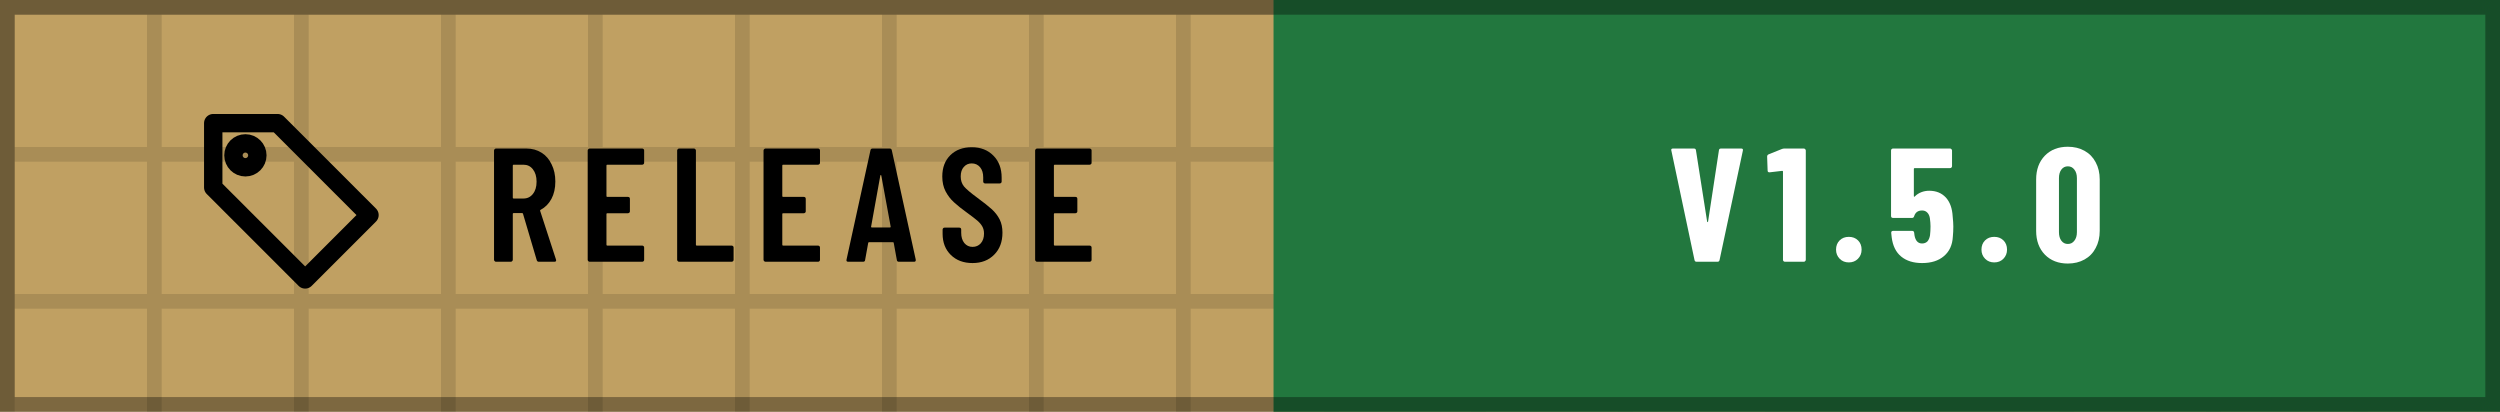
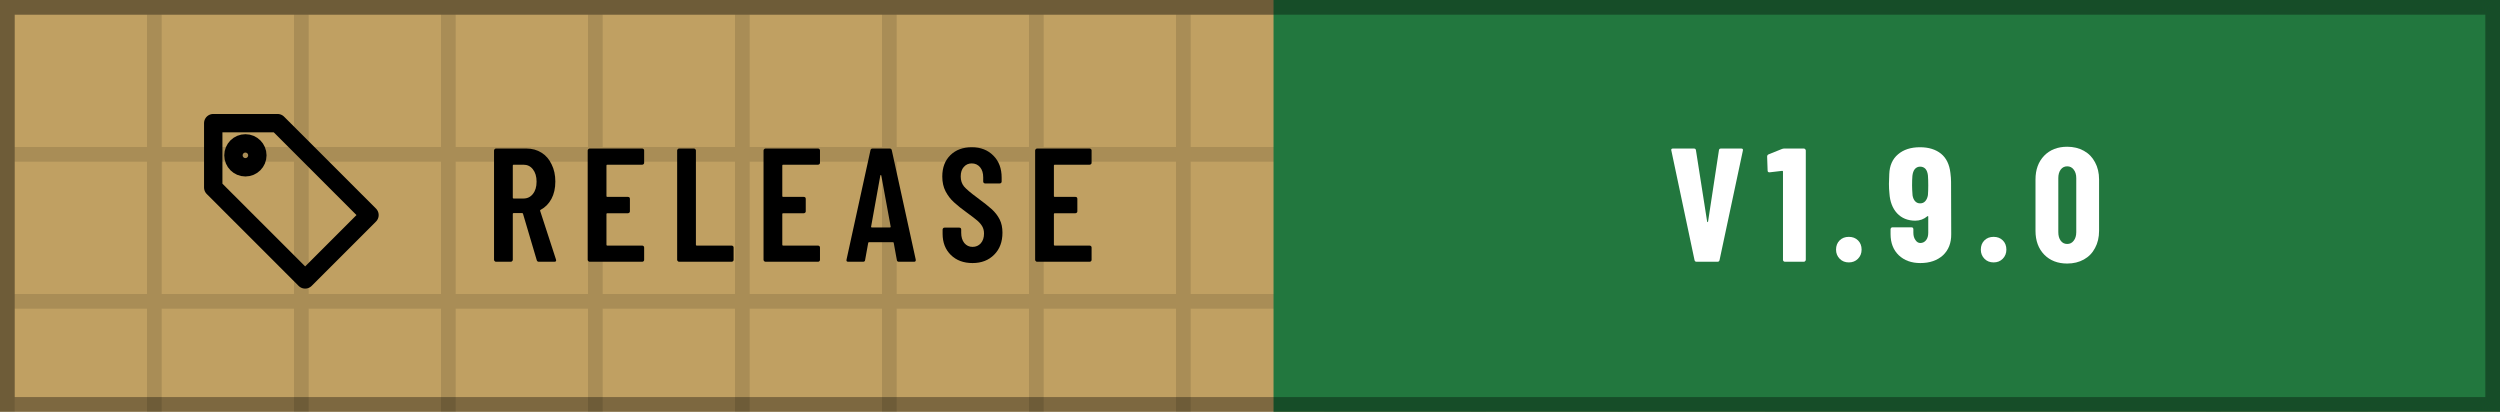
- <svg xmlns="http://www.w3.org/2000/svg" width="170" height="28" viewBox="0 0 170 28" role="img" aria-label="Release: v1.5.0">
+ <svg xmlns="http://www.w3.org/2000/svg" width="170" height="28" viewBox="0 0 170 28" role="img" aria-label="Release: v1.9.0">
  <defs>
-     <pattern id="p740c53" width="10" height="10" patternUnits="userSpaceOnUse">
+     <pattern id="p804db4" width="10" height="10" patternUnits="userSpaceOnUse">
      <path d="M10 .5H.5V10" fill="none" stroke="#000000" stroke-opacity=".12" />
    </pattern>
-     <path id="m65-740c53" d="M325 11 306 116Q306 121 300 121H154Q148 121 148 116L129 11Q128 0 116 0H25Q11 0 14 13L162 689Q164 700 175 700H281Q292 700 294 689L442 13V9Q442 0 431 0H338Q326 0 325 11ZM171 212H282Q288 212 287 217L229 533Q228 536 226 536Q224 536 223 533L166 217Q165 212 171 212Z" />
-     <path id="m69-740c53" d="M391 600H175Q170 600 170 595V406Q170 401 175 401H303Q308 401 312 398Q315 394 315 389V312Q315 307 312 304Q308 300 303 300H175Q170 300 170 295V105Q170 100 175 100H391Q396 100 400 96Q403 93 403 88V12Q403 7 400 4Q396 0 391 0H66Q61 0 58 4Q54 7 54 12V688Q54 693 58 696Q61 700 66 700H391Q396 700 400 696Q403 693 403 688V612Q403 607 400 604Q396 600 391 600Z" />
-     <path id="m76-740c53" d="M54 12V688Q54 693 58 696Q61 700 66 700H158Q163 700 166 696Q170 693 170 688V105Q170 100 175 100H391Q396 100 400 96Q403 93 403 88V12Q403 7 400 4Q396 0 391 0H66Q61 0 58 4Q54 7 54 12Z" />
-     <path id="m82-740c53" d="M318 10 233 297Q231 301 228 301H175Q170 301 170 296V12Q170 7 166 4Q163 0 158 0H66Q61 0 58 4Q54 7 54 12V688Q54 693 58 696Q61 700 66 700H254Q307 700 348 674Q388 649 410 602Q433 556 433 496Q433 434 409 389Q385 344 342 321Q338 320 339 315L437 14Q438 12 438 9Q438 0 427 0H331Q321 0 318 10ZM170 595V396Q170 391 175 391H236Q272 391 294 419Q317 447 317 495Q317 543 294 572Q272 600 236 600H175Q170 600 170 595Z" />
-     <path id="m83-740c53" d="M34 173V199Q34 204 38 208Q41 211 46 211H137Q142 211 146 208Q149 204 149 199V179Q149 140 168 116Q188 92 219 92Q250 92 270 114Q290 137 290 174Q290 200 279 219Q268 238 248 255Q228 272 184 304Q134 340 104 368Q73 396 52 436Q32 475 32 527Q32 610 82 659Q132 708 214 708Q297 708 348 656Q399 605 399 520V496Q399 491 396 488Q392 484 387 484H297Q292 484 288 488Q285 491 285 496V522Q285 561 266 584Q246 608 214 608Q184 608 165 586Q146 565 146 527Q146 491 166 466Q187 441 247 397Q308 352 339 324Q370 295 387 261Q404 227 404 180Q404 95 353 44Q302 -8 219 -8Q136 -8 85 42Q34 92 34 173Z" />
-     <path id="n46-740c53" d="M33 75Q33 110 55 132Q77 154 112 154Q147 154 169 132Q191 110 191 75Q191 41 168 18Q146 -4 112 -4Q78 -4 56 18Q33 41 33 75Z" />
-     <path id="n48-740c53" d="M30 191V509Q30 600 84 656Q138 711 226 711Q284 711 329 686Q374 661 398 615Q423 569 423 509V191Q423 131 398 85Q374 39 329 14Q284 -11 226 -11Q138 -11 84 44Q30 100 30 191ZM282 183V517Q282 550 266 570Q251 590 226 590Q201 590 186 570Q171 550 171 517V183Q171 150 186 130Q201 110 226 110Q251 110 266 130Q282 150 282 183Z" />
-     <path id="n49-740c53" d="M115 700H236Q241 700 244 696Q248 693 248 688V12Q248 7 244 4Q241 0 236 0H119Q114 0 110 4Q107 7 107 12V558Q107 562 102 562L25 553H23Q12 553 12 564L9 650Q9 660 18 664L100 697Q108 700 115 700Z" />
-     <path id="n53-740c53" d="M416 218Q416 185 413 155Q409 78 358 35Q308 -8 223 -8Q143 -8 94 32Q45 72 35 151L32 179Q32 191 44 191H161Q173 191 174 179Q174 173 176 163Q185 113 223 113Q243 113 256 126Q268 140 272 164Q275 190 275 219Q275 240 271 270Q267 293 254 305Q242 317 223 317Q185 317 174 282Q171 271 161 271H43Q38 271 34 274Q31 278 31 283V688Q31 693 34 696Q38 700 43 700H396Q401 700 404 696Q408 693 408 688V591Q408 586 404 582Q401 579 396 579H177Q172 579 172 574V406Q172 403 174 402Q176 401 178 404Q195 421 218 430Q241 439 267 439Q331 439 370 397Q408 355 412 280Q416 242 416 218Z" />
-     <path id="n86-740c53" d="M166 11 23 687 22 691Q22 700 33 700H162Q174 700 175 689L244 249Q245 245 247 245Q249 245 250 249L317 689Q318 700 330 700H455Q468 700 465 687L321 11Q319 0 308 0H179Q168 0 166 11Z" />
+     <path id="m65-804db4" d="M325 11 306 116Q306 121 300 121H154Q148 121 148 116L129 11Q128 0 116 0H25Q11 0 14 13L162 689Q164 700 175 700H281Q292 700 294 689L442 13V9Q442 0 431 0H338Q326 0 325 11ZM171 212H282Q288 212 287 217L229 533Q228 536 226 536Q224 536 223 533L166 217Q165 212 171 212Z" />
+     <path id="m69-804db4" d="M391 600H175Q170 600 170 595V406Q170 401 175 401H303Q308 401 312 398Q315 394 315 389V312Q315 307 312 304Q308 300 303 300H175Q170 300 170 295V105Q170 100 175 100H391Q396 100 400 96Q403 93 403 88V12Q403 7 400 4Q396 0 391 0H66Q61 0 58 4Q54 7 54 12V688Q54 693 58 696Q61 700 66 700H391Q396 700 400 696Q403 693 403 688V612Q403 607 400 604Q396 600 391 600Z" />
+     <path id="m76-804db4" d="M54 12V688Q54 693 58 696Q61 700 66 700H158Q163 700 166 696Q170 693 170 688V105Q170 100 175 100H391Q396 100 400 96Q403 93 403 88V12Q403 7 400 4Q396 0 391 0H66Q61 0 58 4Q54 7 54 12Z" />
+     <path id="m82-804db4" d="M318 10 233 297Q231 301 228 301H175Q170 301 170 296V12Q170 7 166 4Q163 0 158 0H66Q61 0 58 4Q54 7 54 12V688Q54 693 58 696Q61 700 66 700H254Q307 700 348 674Q388 649 410 602Q433 556 433 496Q433 434 409 389Q385 344 342 321Q338 320 339 315L437 14Q438 12 438 9Q438 0 427 0H331Q321 0 318 10ZM170 595V396Q170 391 175 391H236Q272 391 294 419Q317 447 317 495Q317 543 294 572Q272 600 236 600H175Q170 600 170 595Z" />
+     <path id="m83-804db4" d="M34 173V199Q34 204 38 208Q41 211 46 211H137Q142 211 146 208Q149 204 149 199V179Q149 140 168 116Q188 92 219 92Q250 92 270 114Q290 137 290 174Q290 200 279 219Q268 238 248 255Q228 272 184 304Q134 340 104 368Q73 396 52 436Q32 475 32 527Q32 610 82 659Q132 708 214 708Q297 708 348 656Q399 605 399 520V496Q399 491 396 488Q392 484 387 484H297Q292 484 288 488Q285 491 285 496V522Q285 561 266 584Q246 608 214 608Q184 608 165 586Q146 565 146 527Q146 491 166 466Q187 441 247 397Q308 352 339 324Q370 295 387 261Q404 227 404 180Q404 95 353 44Q302 -8 219 -8Q136 -8 85 42Q34 92 34 173Z" />
+     <path id="n46-804db4" d="M33 75Q33 110 55 132Q77 154 112 154Q147 154 169 132Q191 110 191 75Q191 41 168 18Q146 -4 112 -4Q78 -4 56 18Q33 41 33 75Z" />
+     <path id="n48-804db4" d="M30 191V509Q30 600 84 656Q138 711 226 711Q284 711 329 686Q374 661 398 615Q423 569 423 509V191Q423 131 398 85Q374 39 329 14Q284 -11 226 -11Q138 -11 84 44Q30 100 30 191ZM282 183V517Q282 550 266 570Q251 590 226 590Q201 590 186 570Q171 550 171 517V183Q171 150 186 130Q201 110 226 110Q251 110 266 130Q282 150 282 183Z" />
+     <path id="n49-804db4" d="M115 700H236Q241 700 244 696Q248 693 248 688V12Q248 7 244 4Q241 0 236 0H119Q114 0 110 4Q107 7 107 12V558Q107 562 102 562L25 553H23Q12 553 12 564L9 650Q9 660 18 664L100 697Q108 700 115 700Z" />
+     <path id="n57-804db4" d="M212 -8Q130 -8 79 40Q28 89 28 171V201Q28 206 32 210Q35 213 40 213H157Q162 213 166 210Q169 206 169 201V179Q169 152 182 134Q194 116 212 116Q234 116 248 134Q261 151 261 179V279Q261 282 259 282Q257 283 255 281Q223 254 181 254Q111 254 68 300Q26 346 21 423Q18 450 18 482Q18 504 20 542Q23 621 74 664Q125 708 210 708Q290 708 340 668Q389 628 398 549Q402 517 402 494L403 171Q404 89 352 40Q299 -8 212 -8ZM261 472Q261 509 259 534Q256 560 244 574Q231 588 211 588Q191 588 178 573Q166 558 163 531Q161 507 161 472Q161 449 164 410Q168 387 180 374Q192 361 211 361Q230 361 242 374Q255 388 259 412Q261 438 261 472Z" />
+     <path id="n86-804db4" d="M166 11 23 687 22 691Q22 700 33 700H162Q174 700 175 689L244 249Q245 245 247 245Q249 245 250 249L317 689Q318 700 330 700H455Q468 700 465 687L321 11Q319 0 308 0H179Q168 0 166 11Z" />
  </defs>
  <rect width="170" height="28" fill="#C0A062" />
-   <rect width="170" height="28" fill="url(#p740c53)" />
+   <rect width="170" height="28" fill="url(#p804db4)" />
  <path d="M86.6 0H170V28H86.6Z" fill="#22773E" />
  <g transform="translate(12 6.5) scale(0.625)" fill="none" stroke="#000000" stroke-width="2" stroke-linecap="round" stroke-linejoin="round">
    <path d="M11 3H4v7l10 10 7-7z" />
    <circle cx="7.5" cy="6.5" r="1.3" />
  </g>
  <g transform="translate(33 17.8) scale(0.011 -0.011)" fill="#000000">
-     <use href="#m82-740c53" x="0" />
-     <use href="#m69-740c53" x="579" />
-     <use href="#m76-740c53" x="1132" />
-     <use href="#m69-740c53" x="1666" />
-     <use href="#m65-740c53" x="2219" />
-     <use href="#m83-740c53" x="2793" />
-     <use href="#m69-740c53" x="3345" />
+     <use href="#m82-804db4" x="0" />
+     <use href="#m69-804db4" x="579" />
+     <use href="#m76-804db4" x="1132" />
+     <use href="#m69-804db4" x="1666" />
+     <use href="#m65-804db4" x="2219" />
+     <use href="#m83-804db4" x="2793" />
+     <use href="#m69-804db4" x="3345" />
  </g>
  <g transform="translate(113.4 17.8) scale(0.011 -0.011)" fill="#FFFFFF">
-     <use href="#n86-740c53" x="0" />
-     <use href="#n49-740c53" x="606" />
-     <use href="#n46-740c53" x="1008" />
-     <use href="#n53-740c53" x="1350" />
-     <use href="#n46-740c53" x="1907" />
-     <use href="#n48-740c53" x="2248" />
+     <use href="#n86-804db4" x="0" />
+     <use href="#n49-804db4" x="606" />
+     <use href="#n46-804db4" x="1008" />
+     <use href="#n57-804db4" x="1350" />
+     <use href="#n46-804db4" x="1903" />
+     <use href="#n48-804db4" x="2244" />
  </g>
  <rect x=".5" y=".5" width="169" height="27" fill="none" stroke="#000000" stroke-opacity=".35" />
</svg>
